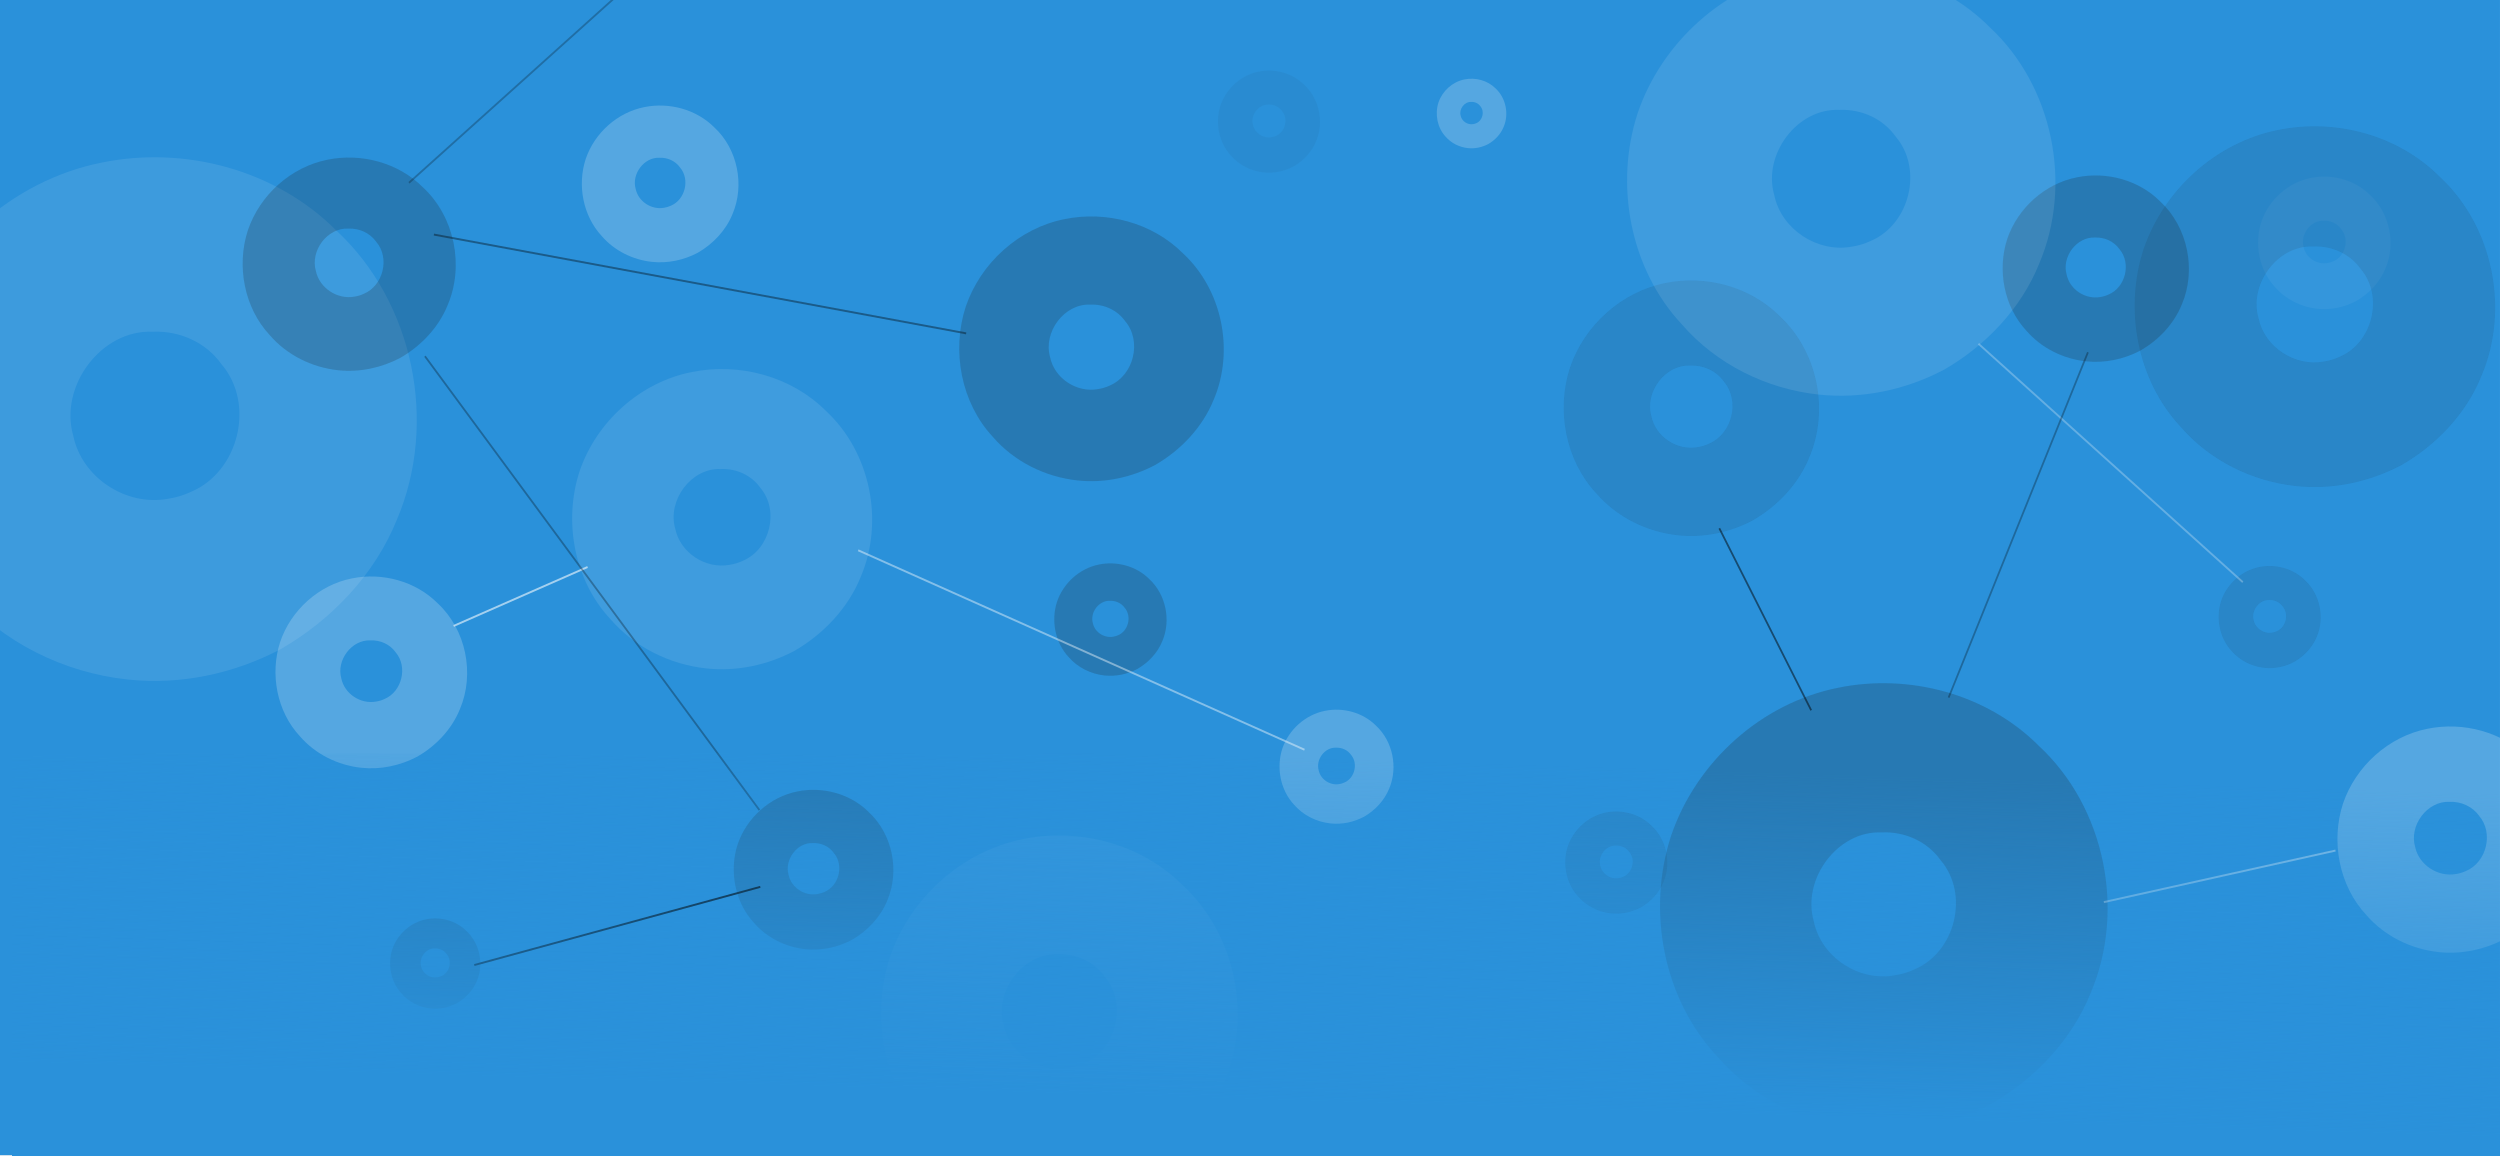
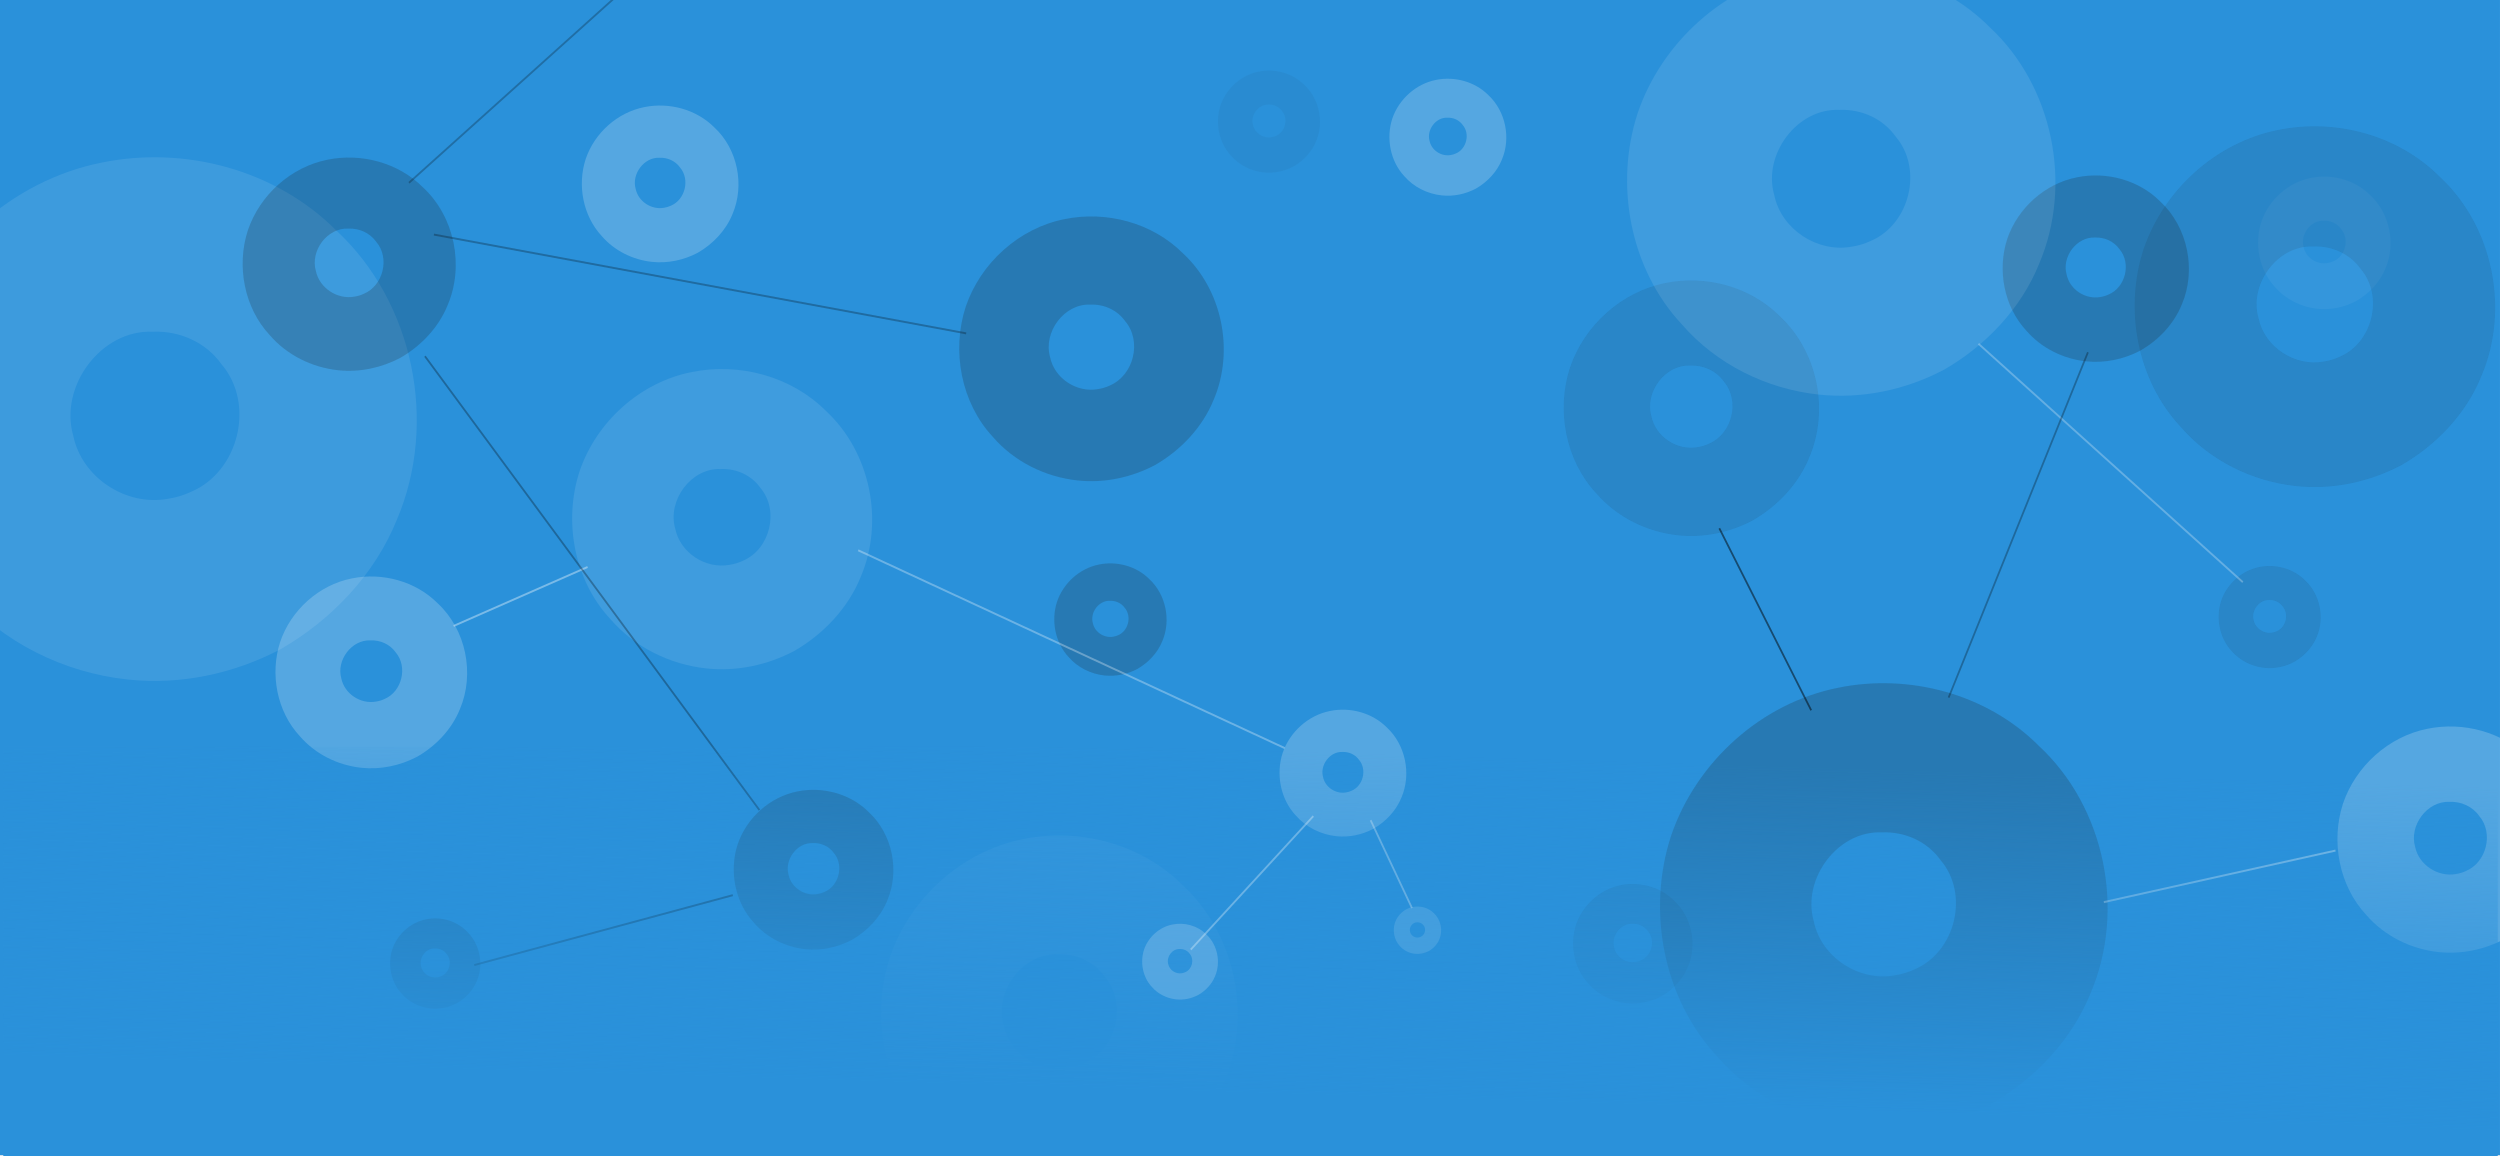
<svg xmlns="http://www.w3.org/2000/svg" width="352.92mm" height="163.09mm" version="1.1">
  <defs>
-     <linearGradient id="linearGradient39864" x1="-788.88" x2="-785.37" y1="-398.1" y2="-526.53" gradientUnits="userSpaceOnUse">
+     <linearGradient id="linearGradient39864" x1="-788.88" x2="-785.37" y1="-398.1" y2="-526.53" gradientTransform="translate(-3.675 -2.5101)" gradientUnits="userSpaceOnUse">
      <stop stop-color="#2a91da" offset="0" />
      <stop stop-color="#2a91da" stop-opacity="0" offset="1" />
    </linearGradient>
  </defs>
  <g transform="translate(383.9 73.017)">
    <g transform="translate(-39.626 -35.664)" fill="#008080">
      <g transform="matrix(-1.2914 0 0 -1.4244 1319.9 1115.6)">
        <g>
          <path d="m255.78 376.73h1032.9v432.75h-1032.9v-432.75z" color="#000000" fill="#2a91da" stroke-width="0" />
          <path d="m1235.9 554.9c26.406 2.563 51.764 13.899 69.199 32.198 26.116 25.376 34.026 63.885 22.242 96.582-12.12 32.379-43.563 58.145-80.685 64.839-34.345 6.419-72.026-2.737-96.944-25.425-32.017-26.909-42.103-72.064-25.009-108.36 9.128-20.495 26.958-37.487 47.946-48.429 19.329-9.256 41.462-13.529 63.252-11.405zm-26.196 70.312c-19.735 7.571-26.575 32.892-12.614 47.725 6.472 8.296 17.392 12.682 28.485 12.237 21.352 0.829 38.656-20.467 32.836-38.888-3.561-15.797-21.812-26.567-39.149-23.694-3.302 0.455-6.535 1.33-9.558 2.619z" fill="#fff" opacity=".09" />
          <path d="m1149 670.75c10.754 1.044 21.081 5.661 28.181 13.113 10.636 10.334 13.857 26.017 9.058 39.333-4.936 13.187-17.741 23.68-32.859 26.406-13.987 2.614-29.334-1.115-39.482-10.354-13.039-10.959-17.146-29.348-10.185-44.13 3.717-8.347 10.979-15.267 19.526-19.723 7.872-3.769 16.886-5.51 25.76-4.645zm-10.669 28.635c-8.037 3.083-10.823 13.396-5.137 19.436 2.636 3.379 7.083 5.165 11.601 4.984 8.695 0.338 15.743-8.335 13.372-15.837-1.45-6.433-8.883-10.819-15.943-9.649-1.345 0.185-2.662 0.542-3.893 1.067z" fill="#1a1a1a" opacity=".2" />
          <g transform="matrix(-1.3051 1.3051 -1.3051 -1.3051 73.605 395.11)" fill="#3f9ad8" stroke="#2479b3" stroke-width=".745">
            <path d="m0 0c-8.651-2.885 5.736-0.472 0 0z" fill="#3f9ad8" stroke="#2479b3" stroke-width=".745" />
          </g>
          <path d="m955.99 453.89c8.057 0.782 15.794 4.241 21.114 9.824 7.969 7.743 10.382 19.493 6.786 29.469-3.698 9.88-13.292 17.741-24.618 19.784-10.479 1.958-21.977-0.835-29.58-7.758-9.769-8.21-12.846-21.988-7.631-33.063 2.785-6.254 8.225-11.438 14.629-14.777 5.898-2.824 12.651-4.128 19.3-3.48zm-7.993 21.453c-6.022 2.31-8.109 10.036-3.849 14.562 1.975 2.531 5.307 3.869 8.692 3.734 6.515 0.253 11.795-6.245 10.019-11.865-1.087-4.82-6.655-8.106-11.945-7.229-1.008 0.139-1.994 0.406-2.917 0.799z" fill="#1a1a1a" opacity=".2" />
          <path d="m843.43 629.46c13.35 1.296 26.17 7.027 34.985 16.278 13.204 12.829 17.203 32.299 11.245 48.829-6.128 16.37-22.024 29.396-40.792 32.781-17.364 3.245-36.415-1.384-49.013-12.854-16.187-13.604-21.286-36.434-12.644-54.784 4.615-10.362 13.629-18.952 24.24-24.484 9.773-4.679 20.963-6.84 31.979-5.766zm-13.245 35.548c-9.978 3.828-13.436 16.63-6.377 24.128 3.272 4.194 8.793 6.412 14.402 6.187 10.795 0.419 19.543-10.348 16.601-19.66-1.8-7.987-11.027-13.431-19.792-11.979-1.669 0.23-3.304 0.672-4.833 1.324z" fill="#1a1a1a" opacity=".2" />
          <path d="m1139.4 521.84c9.672 0.939 18.96 5.091 25.347 11.794 9.566 9.295 12.464 23.401 8.147 35.377-4.439 11.86-15.957 21.298-29.554 23.75-12.58 2.351-26.383-1.003-35.511-9.313-11.727-9.857-15.422-26.397-9.16-39.692 3.343-7.507 9.874-13.731 17.562-17.739 7.08-3.39 15.188-4.956 23.169-4.178zm-9.596 25.755c-7.229 2.773-9.734 12.048-4.62 17.481 2.371 3.039 6.371 4.645 10.434 4.482 7.821 0.304 14.159-7.497 12.027-14.244-1.304-5.786-7.99-9.731-14.34-8.679-1.21 0.167-2.394 0.487-3.501 0.959z" fill="#fff" opacity=".2" />
-           <path d="m738.94 500.99c5.752 0.558 11.275 3.027 15.072 7.013 5.689 5.527 7.411 13.915 4.844 21.037-2.64 7.053-9.489 12.665-17.574 14.123-7.481 1.398-15.688-0.596-21.116-5.538-6.974-5.861-9.17-15.696-5.447-23.602 1.988-4.464 5.872-8.165 10.443-10.548 4.21-2.016 9.031-2.947 13.777-2.484zm-5.706 15.315c-4.299 1.649-5.788 7.164-2.748 10.395 1.41 1.807 3.788 2.762 6.205 2.665 4.651 0.181 8.42-4.458 7.152-8.47-0.776-3.441-4.751-5.787-8.527-5.161-0.719 0.099-1.423 0.29-2.082 0.571z" fill="#fff" opacity=".2" />
+           <path d="m736.57 496.21c6.396 0.621 12.539 3.367 16.762 7.799 6.326 6.147 8.242 15.475 5.388 23.395-2.936 7.843-10.552 14.085-19.545 15.706-8.32 1.555-17.448-0.663-23.484-6.159-7.755-6.518-10.199-17.456-6.058-26.248 2.211-4.965 6.53-9.081 11.614-11.731 4.682-2.242 10.044-3.277 15.322-2.763zm-6.346 17.032c-4.781 1.834-6.437 7.968-3.055 11.561 1.568 2.01 4.213 3.072 6.9 2.964 5.172 0.201 9.364-4.958 7.954-9.42-0.863-3.827-5.284-6.435-9.483-5.739-0.8 0.11-1.583 0.322-2.315 0.635z" fill="#fff" opacity=".2" />
          <path d="m520.04 386.2c22.586 2.192 44.276 11.889 59.189 27.541 22.339 21.705 29.105 54.645 19.024 82.612-10.367 27.696-37.262 49.734-69.014 55.46-29.378 5.49-61.609-2.341-82.923-21.747-27.385-23.017-36.013-61.641-21.391-92.687 7.807-17.531 23.058-32.064 41.011-41.424 16.534-7.917 35.466-11.572 54.104-9.755zm-22.408 60.142c-16.881 6.476-22.731 28.135-10.789 40.822 5.536 7.096 14.877 10.848 24.366 10.467 18.263 0.709 33.064-17.507 28.086-33.263-3.046-13.512-18.657-22.724-33.486-20.267-2.825 0.389-5.59 1.138-8.176 2.24z" fill="#1a1a1a" opacity=".2" />
          <path d="m595.39 608.92c12.885 1.251 25.259 6.782 33.766 15.712 12.744 12.382 16.604 31.174 10.853 47.129-5.914 15.8-21.257 28.373-39.371 31.639-16.759 3.132-35.147-1.336-47.306-12.406-15.623-13.131-20.545-35.165-12.203-52.876 4.454-10.001 13.154-18.292 23.396-23.632 9.432-4.516 20.233-6.602 30.865-5.565zm-12.783 34.31c-9.63 3.694-12.968 16.05-6.155 23.288 3.158 4.048 8.487 6.188 13.9 5.971 10.419 0.405 18.863-9.987 16.023-18.976-1.738-7.708-10.643-12.964-19.103-11.562-1.611 0.222-3.189 0.649-4.664 1.278z" fill="#1a1a1a" opacity=".1" />
          <path d="m996.79 559.05c15.138 1.469 29.676 7.968 39.671 18.459 14.972 14.548 19.507 36.625 12.751 55.37-6.949 18.563-24.975 33.334-46.256 37.172-19.69 3.68-41.293-1.569-55.579-14.576-18.355-15.427-24.137-41.314-14.337-62.123 5.233-11.75 15.455-21.491 27.487-27.764 11.082-5.306 23.771-7.756 36.263-6.539zm-15.019 40.309c-11.314 4.34-15.236 18.857-7.232 27.361 3.711 4.756 9.971 7.271 16.331 7.015 12.241 0.476 22.161-11.734 18.824-22.294-2.042-9.056-12.505-15.231-22.444-13.584-1.893 0.261-3.747 0.763-5.48 1.502z" fill="#fff" opacity=".1" />
        </g>
        <g fill="#1a1a1a">
          <path d="m353.14 559.27c5.15 0.5 10.095 2.711 13.495 6.279 5.093 4.949 6.636 12.459 4.338 18.836-2.364 6.315-8.496 11.34-15.735 12.645-6.698 1.252-14.047-0.534-18.907-4.958-6.244-5.248-8.211-14.054-4.877-21.133 1.78-3.997 5.257-7.311 9.351-9.445 3.77-1.805 8.086-2.639 12.336-2.224zm-5.109 13.712c-3.849 1.476-5.183 6.415-2.46 9.307 1.262 1.618 3.392 2.473 5.555 2.386 4.164 0.162 7.539-3.992 6.404-7.584-0.694-3.081-4.254-5.181-7.635-4.621-0.644 0.089-1.275 0.259-1.864 0.511z" opacity=".1" />
          <path d="m426.81 674.08c9.4 0.912 18.426 4.948 24.632 11.461 9.297 9.033 12.112 22.741 7.917 34.38-4.314 11.526-15.507 20.698-28.721 23.081-12.226 2.285-25.64-0.974-34.51-9.05-11.397-9.579-14.987-25.653-8.902-38.573 3.249-7.296 9.596-13.344 17.067-17.239 6.881-3.295 14.76-4.816 22.516-4.06zm-9.325 25.029c-7.025 2.695-9.46 11.709-4.49 16.989 2.304 2.953 6.191 4.514 10.14 4.356 7.6 0.295 13.76-7.286 11.688-13.843-1.268-5.623-7.764-9.457-13.936-8.434-1.175 0.162-2.326 0.473-3.403 0.932z" opacity=".2" />
          <path d="m832.31 556.41c5.669 0.55 11.112 2.984 14.855 6.912 5.607 5.448 7.305 13.715 4.775 20.734-2.602 6.951-9.352 12.482-17.321 13.919-7.373 1.378-15.463-0.588-20.812-5.458-6.873-5.777-9.038-15.47-5.369-23.262 1.96-4.4 5.787-8.047 10.293-10.396 4.15-1.987 8.901-2.904 13.579-2.448zm-5.624 15.094c-4.237 1.625-5.705 7.061-2.708 10.245 1.389 1.781 3.734 2.723 6.115 2.627 4.584 0.178 8.299-4.394 7.049-8.348-0.764-3.391-4.683-5.703-8.404-5.087-0.709 0.098-1.403 0.286-2.052 0.562z" opacity=".2" />
        </g>
-         <path d="m682.19 753.95c3.509 0.341 6.878 1.847 9.195 4.278 3.47 3.372 4.521 8.489 2.955 12.834-1.611 4.303-5.788 7.726-10.721 8.616-4.564 0.853-9.571-0.364-12.882-3.378-4.254-3.576-5.595-9.576-3.323-14.399 1.213-2.723 3.582-4.981 6.371-6.435 2.568-1.23 5.51-1.798 8.405-1.516zm-3.481 9.343c-2.622 1.006-3.531 4.371-1.676 6.342 0.86 1.102 2.311 1.685 3.785 1.626 2.837 0.11 5.136-2.72 4.363-5.167-0.473-2.099-2.898-3.53-5.202-3.148-0.439 0.06-0.868 0.177-1.27 0.348z" fill="#fff" opacity=".2" />
+         <path d="m693 736.24c5.899 0.572 11.563 3.105 15.458 7.192 5.834 5.669 7.601 14.271 4.968 21.575-2.708 7.233-9.731 12.989-18.024 14.484-7.672 1.434-16.09-0.611-21.656-5.679-7.152-6.011-9.405-16.098-5.587-24.206 2.039-4.578 6.022-8.374 10.71-10.818 4.318-2.068 9.262-3.022 14.13-2.548zm-5.852 15.707c-4.409 1.691-5.936 7.348-2.818 10.661 1.446 1.853 3.885 2.833 6.363 2.733 4.77 0.185 8.635-4.572 7.335-8.687-0.795-3.529-4.872-5.935-8.745-5.293-0.738 0.102-1.46 0.297-2.135 0.585z" fill="#fff" opacity=".2" />
        <path d="m537.21 661.63c21.614 2.098 42.37 11.377 56.641 26.355 21.377 20.771 27.851 52.292 18.205 79.055-9.921 26.503-35.657 47.593-66.043 53.072-28.113 5.254-58.957-2.24-79.353-20.811-26.206-22.026-34.462-58.986-20.47-88.696 7.471-16.776 22.066-30.684 39.245-39.64 15.822-7.576 33.939-11.074 51.775-9.335zm-21.443 57.552c-16.154 6.197-21.753 26.923-10.325 39.064 5.298 6.791 14.236 10.38 23.317 10.016 17.477 0.679 31.641-16.753 26.877-31.831-2.915-12.93-17.854-21.746-32.044-19.394-2.703 0.373-5.349 1.089-7.824 2.144z" fill="#fff" opacity=".1" />
        <g fill="none">
-           <path d="m934.1 603.3c-184.4-74.706-184.4-74.706-184.4-74.706" stroke="#fff" stroke-opacity=".417" stroke-width=".737px" />
+           <path d="m934.1 603.3-176.23-74.097" stroke="#fff" stroke-opacity=".301" stroke-width=".737px" />
          <g stroke-width=".737">
-             <path d="m1045.9 597.04 55.339-22.069" stroke="#fefefe" stroke-opacity=".573" />
+             <path d="m1045.9 597.04 55.339-22.069" stroke="#fefefe" stroke-opacity=".371" />
            <path d="m471.24 680.66-109.2-89.289" stroke="#fefefe" stroke-opacity=".274" />
            <path d="m1113.1 676-138.2-170.01" stroke="#000" stroke-opacity=".292" />
          </g>
        </g>
        <path d="m1019.3 711.34c7.904 0.767 15.495 4.161 20.714 9.638 7.818 7.596 10.185 19.123 6.658 28.911-3.628 9.692-13.04 17.405-24.152 19.409-10.281 1.921-21.56-0.819-29.019-7.611-9.584-8.055-12.603-21.571-7.486-32.436 2.732-6.135 8.069-11.221 14.352-14.496 5.786-2.771 12.411-4.05 18.934-3.414zm-7.842 21.047c-5.907 2.266-7.955 9.846-3.776 14.286 1.937 2.483 5.206 3.796 8.527 3.663 6.391 0.248 11.571-6.127 9.829-11.64-1.066-4.729-6.529-7.952-11.719-7.093-0.988 0.136-1.956 0.398-2.861 0.784z" fill="#fff" opacity=".2" />
        <g fill="none" stroke="#000" stroke-width=".737px">
-           <path d="m1109.4 721.56-219.92-37.004" stroke-opacity=".372" />
+           <path d="m1109.4 721.56-219.92-37.004" stroke-opacity=".264" />
          <path d="m1119.7 740.96-84.757 69.101" stroke-opacity=".246" />
          <path d="m540.36 543.37 37.957 68.176" stroke-opacity=".485" />
        </g>
        <path d="m1110.8 431.69c4.553 0.442 8.924 2.396 11.93 5.551 4.503 4.375 5.866 11.014 3.835 16.652-2.09 5.582-7.511 10.025-13.911 11.179-5.921 1.107-12.418-0.472-16.714-4.383-5.52-4.639-7.259-12.424-4.312-18.682 1.574-3.534 4.648-6.463 8.266-8.35 3.333-1.596 7.149-2.333 10.906-1.966zm-4.517 12.122c-3.402 1.305-4.582 5.671-2.175 8.228 1.116 1.43 2.998 2.187 4.911 2.11 3.681 0.143 6.665-3.529 5.661-6.705-0.614-2.724-3.76-4.58-6.75-4.085-0.569 0.079-1.127 0.229-1.648 0.452z" fill="#1a1a1a" opacity=".2" />
        <g fill="#fff">
          <path d="m281.13 452.8c11.408 1.107 22.363 6.005 29.895 13.91 11.283 10.963 14.7 27.6 9.609 41.725-5.236 13.988-18.82 25.12-34.857 28.011-14.838 2.773-31.117-1.183-41.882-10.984-13.832-11.625-18.189-31.133-10.804-46.814 3.943-8.854 11.646-16.195 20.714-20.922 8.351-3.999 17.912-5.845 27.326-4.927zm-11.317 30.376c-8.526 3.271-11.481 14.21-5.449 20.618 2.796 3.584 7.513 5.479 12.306 5.287 9.224 0.358 16.7-8.842 14.186-16.8-1.538-6.825-9.423-11.477-16.913-10.236-1.426 0.197-2.823 0.575-4.129 1.132z" opacity=".2" />
          <path d="m331.22 693.77c6.684 0.649 13.102 3.518 17.514 8.149 6.61 6.423 8.612 16.17 5.629 24.445-3.068 8.195-11.026 14.717-20.422 16.411-8.693 1.625-18.23-0.693-24.537-6.435-8.104-6.811-10.656-18.24-6.33-27.426 2.31-5.188 6.823-9.488 12.135-12.257 4.892-2.343 10.494-3.424 16.009-2.887zm-6.63 17.796c-4.995 1.916-6.726 8.325-3.192 12.079 1.638 2.1 4.402 3.21 7.21 3.097 5.404 0.21 9.784-5.18 8.311-9.843-0.901-3.998-5.521-6.724-9.909-5.997-0.836 0.115-1.654 0.337-2.419 0.663z" opacity=".05" />
          <path d="m858.67 363.19c17.992 1.746 35.268 9.47 47.147 21.938 17.794 17.289 23.183 43.527 15.154 65.805-8.258 22.061-29.681 39.616-54.973 44.177-23.4 4.373-49.074-1.865-66.052-17.323-21.814-18.334-28.686-49.1-17.039-73.83 6.219-13.964 18.367-25.541 32.668-32.996 13.17-6.306 28.249-9.218 43.096-7.771zm-17.849 47.906c-13.446 5.158-18.106 22.411-8.594 32.517 4.409 5.653 11.849 8.641 19.408 8.337 14.548 0.565 26.337-13.945 22.372-26.495-2.426-10.763-14.861-18.101-26.673-16.143-2.249 0.31-4.453 0.906-6.512 1.785z" opacity=".05" />
        </g>
        <g fill="#1a1a1a">
-           <path d="m623.09 467.3c5.15 0.5 10.095 2.711 13.495 6.279 5.093 4.949 6.636 12.459 4.338 18.836-2.364 6.315-8.496 11.34-15.735 12.645-6.698 1.252-14.047-0.534-18.907-4.958-6.244-5.248-8.211-14.054-4.877-21.133 1.78-3.997 5.257-7.311 9.351-9.445 3.77-1.805 8.086-2.639 12.336-2.224zm-5.109 13.712c-3.849 1.476-5.183 6.415-2.46 9.307 1.262 1.618 3.392 2.473 5.555 2.386 4.164 0.162 7.539-3.992 6.404-7.584-0.694-3.081-4.254-5.181-7.635-4.621-0.644 0.089-1.275 0.259-1.864 0.511z" opacity=".1" />
+           <path d="m616.64 433.67c6.026 0.585 11.813 3.172 15.792 7.348 5.96 5.791 7.765 14.579 5.076 22.041-2.766 7.389-9.941 13.269-18.413 14.797-7.838 1.465-16.437-0.625-22.124-5.802-7.306-6.141-9.608-16.446-5.707-24.729 2.083-4.677 6.152-8.555 10.942-11.052 4.411-2.112 9.462-3.087 14.435-2.603zm-5.978 16.046c-4.504 1.728-6.065 7.506-2.879 10.891 1.477 1.893 3.969 2.894 6.501 2.793 4.873 0.189 8.822-4.671 7.493-8.874-0.813-3.605-4.978-6.063-8.934-5.407-0.754 0.104-1.492 0.304-2.181 0.598z" opacity=".1" />
          <path d="m766.58 744.84c5.15 0.5 10.095 2.711 13.495 6.279 5.093 4.949 6.636 12.459 4.338 18.836-2.364 6.315-8.496 11.34-15.735 12.645-6.698 1.252-14.047-0.534-18.907-4.958-6.244-5.248-8.211-14.054-4.877-21.133 1.78-3.997 5.257-7.311 9.351-9.445 3.77-1.805 8.086-2.639 12.336-2.224zm-5.109 13.712c-3.849 1.476-5.183 6.415-2.46 9.307 1.262 1.618 3.392 2.473 5.555 2.386 4.164 0.162 7.539-3.992 6.404-7.584-0.694-3.081-4.254-5.181-7.635-4.621-0.644 0.089-1.275 0.259-1.864 0.511z" opacity=".05" />
          <path d="m340.05 627.36c18.191 1.766 35.66 9.575 47.671 22.181 17.992 17.481 23.441 44.01 15.322 66.535-8.35 22.306-30.01 40.056-55.584 44.667-23.661 4.422-49.62-1.886-66.786-17.515-22.056-18.537-29.004-49.645-17.228-74.649 6.288-14.119 18.571-25.824 33.03-33.362 13.316-6.376 28.564-9.32 43.575-7.857zm-18.047 48.438c-13.596 5.215-18.308 22.66-8.69 32.878 4.459 5.715 11.982 8.736 19.624 8.43 14.709 0.571 26.63-14.1 22.62-26.789-2.453-10.883-15.026-18.302-26.969-16.323-2.275 0.313-4.502 0.916-6.585 1.804z" opacity=".1" />
        </g>
        <g fill="none" stroke-width=".737px">
          <path d="m426.02 677.48 57.565-129.36" stroke="#000" stroke-opacity=".282" />
          <path d="m323.73 490.83 95.72-19.311" stroke="#f8f8f8" stroke-opacity=".396" />
-           <path d="m1092.7 447.95-118.16 29.285" stroke="#000" />
+           <path d="m1092.7 447.95-106.8 26.172" stroke="#000" stroke-opacity=".388" />
        </g>
-         <rect transform="scale(-1)" x="-1283.7" y="-527.16" width="1030.6" height="154.65" rx="0" ry="7.395" fill="url(#linearGradient39864)" stop-color="#000000" />
+         <rect transform="scale(-1)" x="-1287.3" y="-529.67" width="1030.6" height="154.65" rx="0" ry="7.395" fill="url(#linearGradient39864)" stop-color="#000000" />
+         <path d="m746.06 503.73 50.638-49.999" fill="none" stroke="#fdfdfd" stroke-opacity=".304" stroke-width=".737px" />
+         <path d="m722.38 502.2-17.079-32.888" fill="none" stroke="#f9f9f9" stroke-opacity=".275" stroke-width=".737px" />
+         <path d="m802.75 435.09c3.823 0.371 7.494 2.012 10.018 4.661 3.781 3.674 4.926 9.248 3.22 13.982-1.755 4.687-6.306 8.417-11.68 9.386-4.972 0.929-10.427-0.396-14.035-3.681-4.635-3.896-6.095-10.433-3.62-15.687 1.321-2.967 3.903-5.427 6.941-7.011 2.798-1.34 6.003-1.959 9.157-1.651zm-3.792 10.179c-2.857 1.096-3.847 4.762-1.826 6.909 0.937 1.201 2.518 1.836 4.124 1.772 3.091 0.12 5.596-2.963 4.753-5.63-0.515-2.287-3.158-3.846-5.667-3.43-0.478 0.066-0.946 0.193-1.384 0.379z" fill="#fff" opacity=".18" />
+         <path d="m704.05 452.16c2.39 0.232 4.685 1.258 6.263 2.914 2.364 2.297 3.08 5.782 2.013 8.741-1.097 2.931-3.943 5.263-7.303 5.868-3.108 0.581-6.519-0.248-8.774-2.301-2.898-2.435-3.811-6.522-2.264-9.807 0.826-1.855 2.44-3.393 4.34-4.383 1.75-0.838 3.753-1.224 5.725-1.032zm-2.371 6.364c-1.786 0.685-2.405 2.977-1.142 4.319 0.586 0.751 1.574 1.148 2.578 1.107 1.933 0.075 3.499-1.853 2.972-3.52-0.322-1.43-1.974-2.405-3.543-2.144-0.299 0.041-0.592 0.12-0.865 0.237z" fill="#fff" opacity=".12" />
      </g>
      <rect x="925.27" y="2739.1" width="477.13" height="477.13" ry="10.25" fill="none" />
    </g>
  </g>
</svg>
